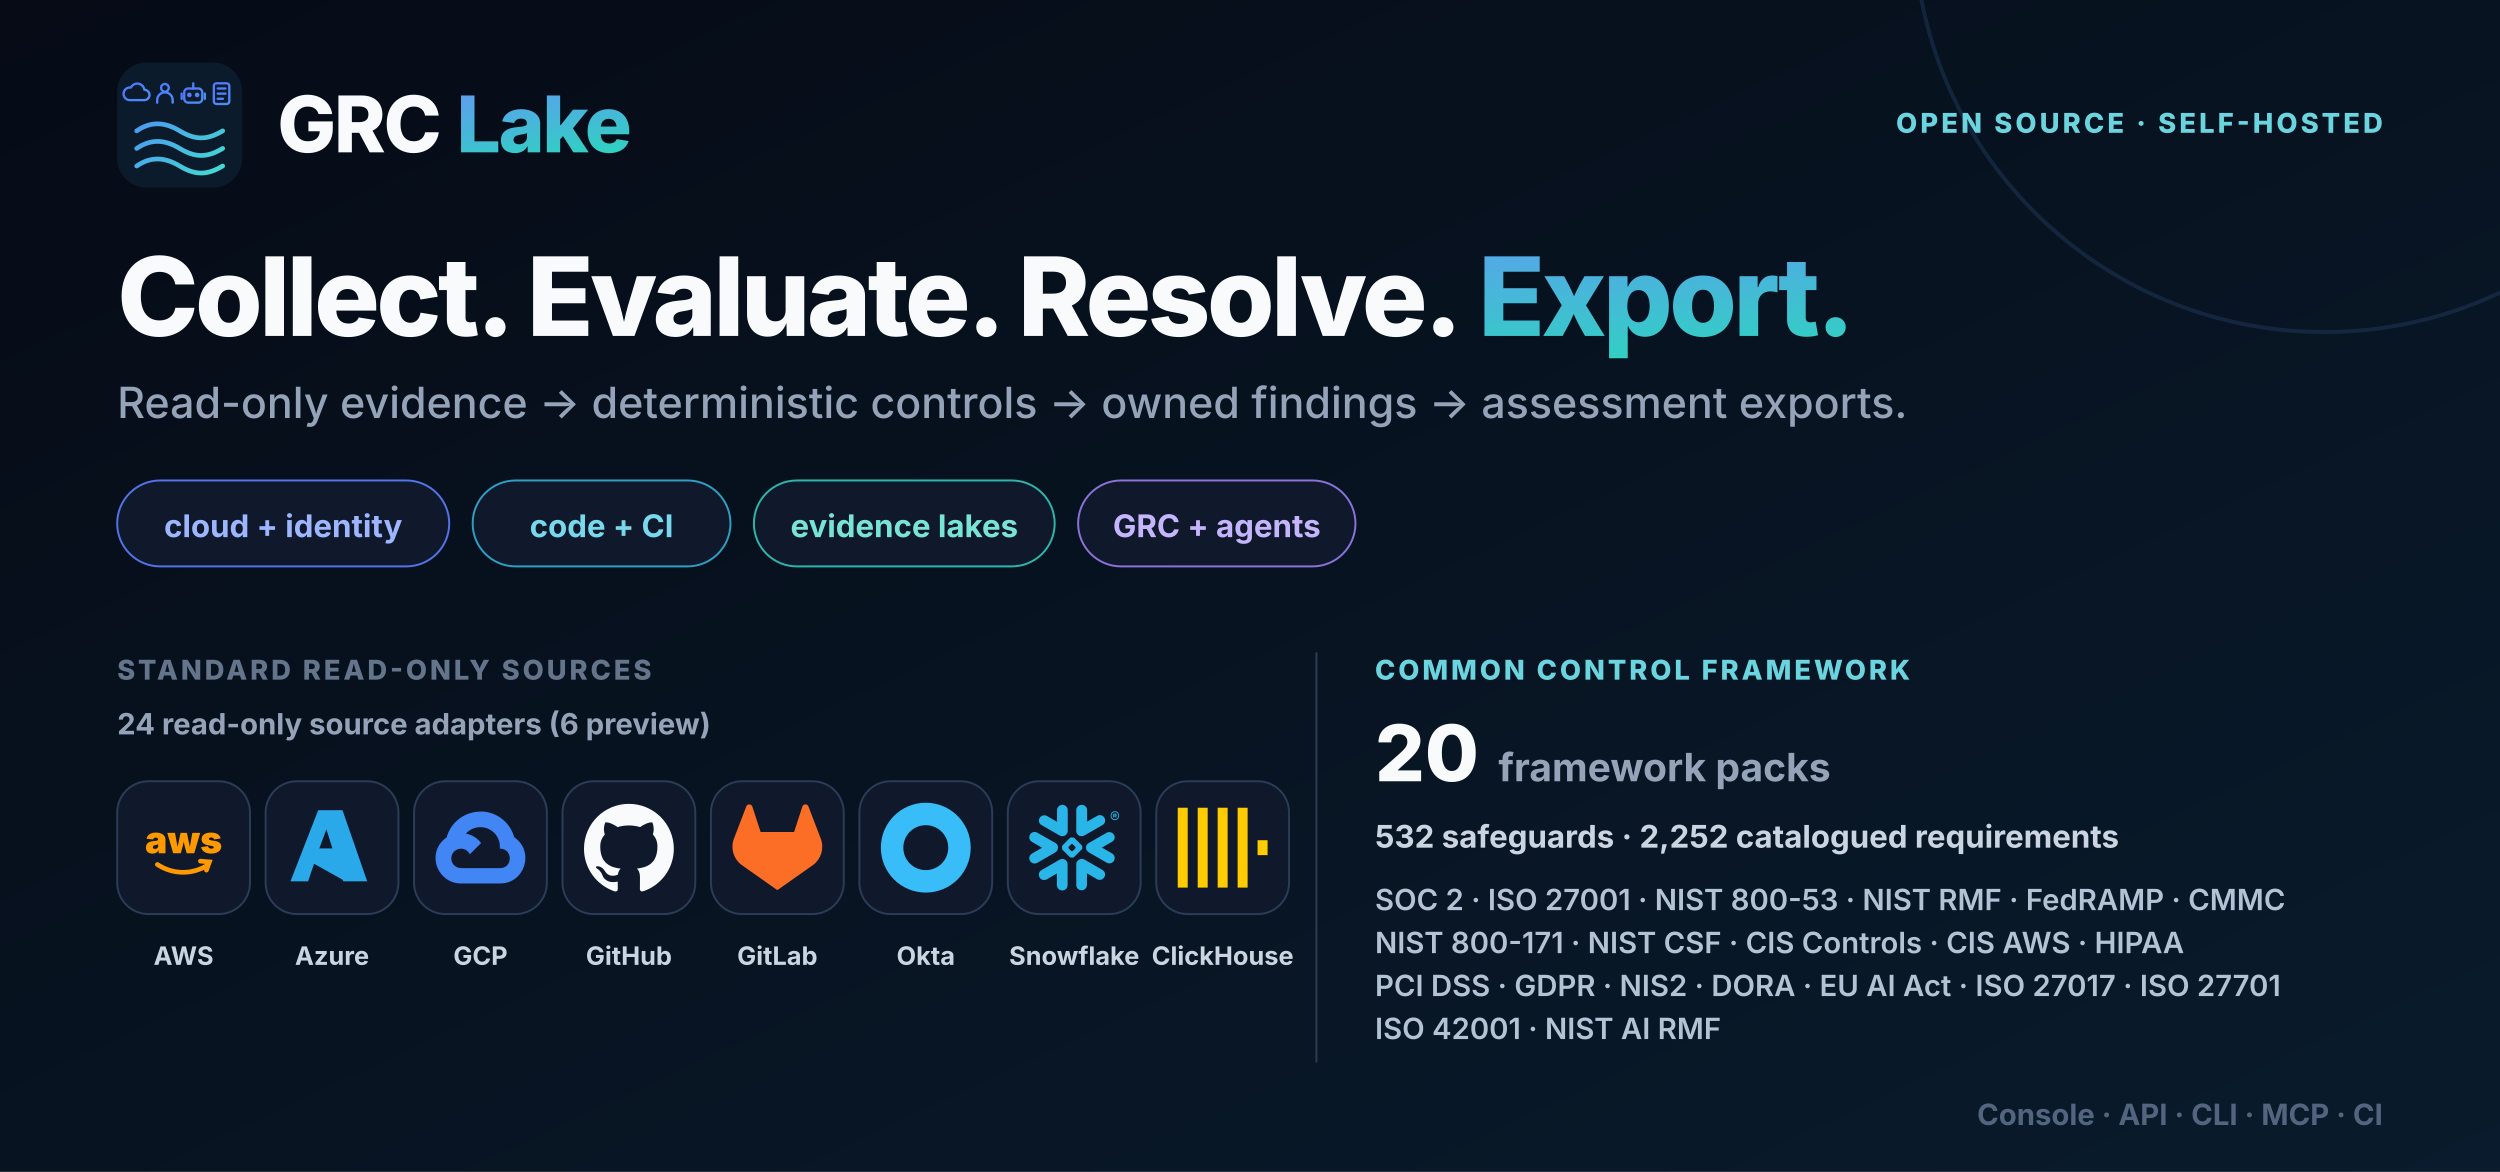
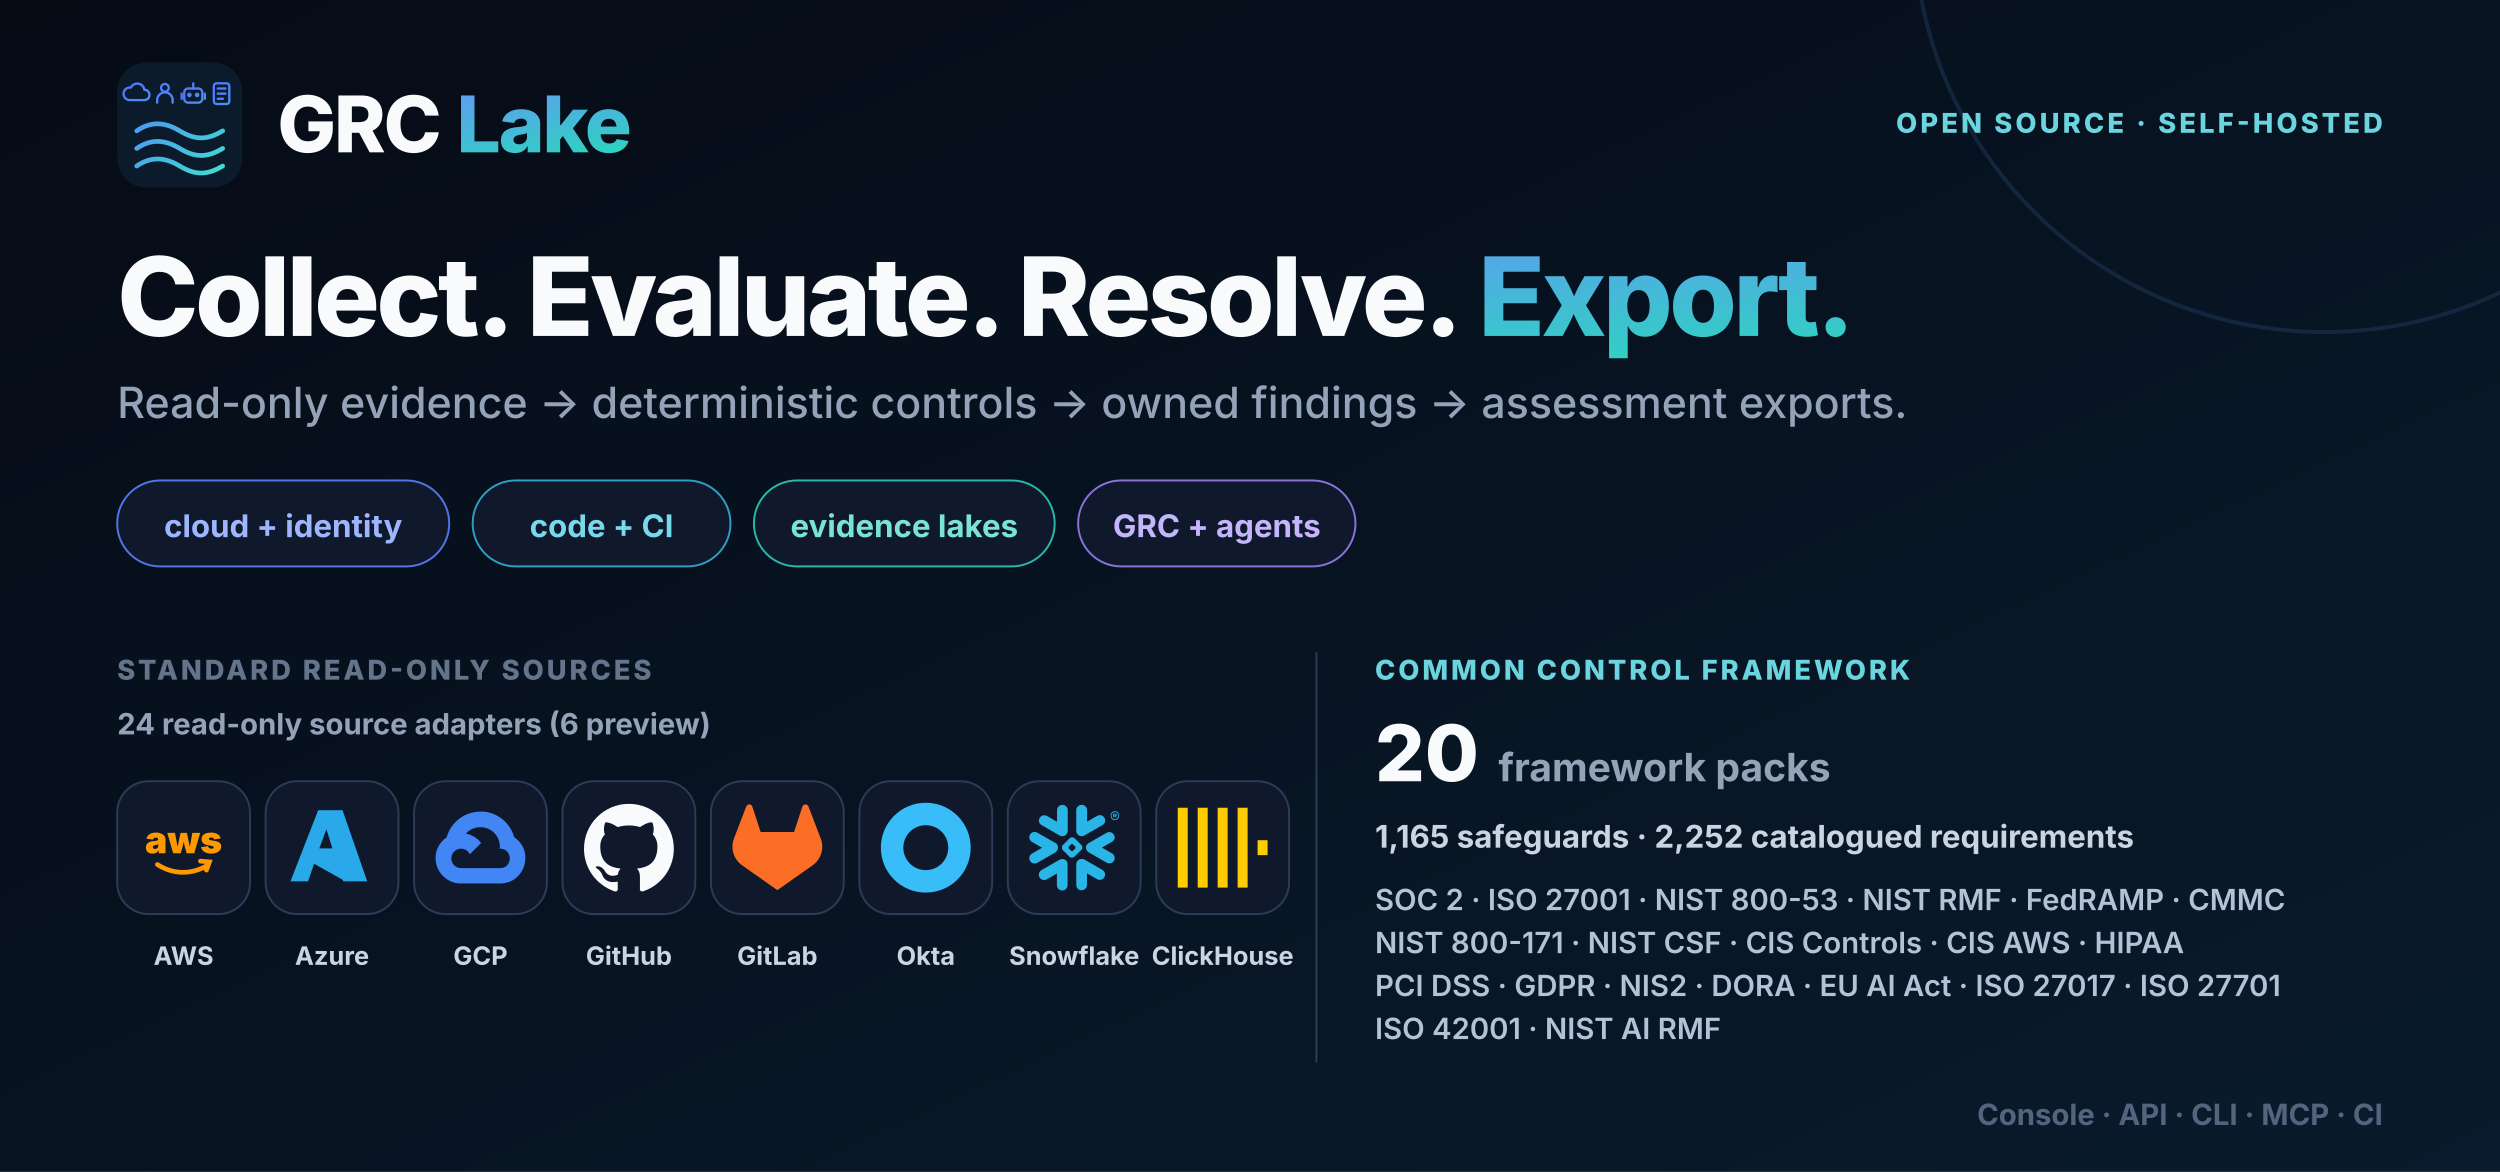
<svg xmlns="http://www.w3.org/2000/svg" width="1280" height="600" viewBox="0 0 1280 600" role="img" aria-labelledby="title desc">
  <defs>
    <linearGradient id="bg" x1="0" y1="0" x2="1" y2="1">
      <stop stop-color="#060b16" />
      <stop offset="1" stop-color="#091b2c" />
    </linearGradient>
    <linearGradient id="brand" x1="0" y1="0" x2="1" y2="1">
      <stop stop-color="#6d8cff" />
      <stop offset="1" stop-color="#2dd4bf" />
    </linearGradient>
    <symbol id="mark" viewBox="0 0 64 64">
      <defs>
        <linearGradient id="accent" gradientUnits="userSpaceOnUse" x1="4" y1="7" x2="55" y2="58">
          <stop stop-color="#4f7cff" />
          <stop offset="1" stop-color="#42dfcf" />
        </linearGradient>
      </defs>
      <rect width="64" height="64" rx="15" fill="#0b1b2c" />
      <g fill="none" stroke="url(#accent)" color="#5b9aff" stroke-linecap="round" stroke-linejoin="round">
        <g stroke-width="1.8">
          <g transform="translate(4 10) scale(.66)">
            <path d="M3 14h12a4 4 0 0 0 0-8 5.5 5.5 0 0 0-10.4-1.7A4.5 4.5 0 0 0 3 14Z" />
          </g>
          <g transform="translate(18.5 10) scale(.66)">
            <circle cx="9" cy="4.5" r="3" />
            <path d="M3 16v-2a6 6 0 0 1 12 0v2" />
          </g>
          <g transform="translate(33 10) scale(.66)">
            <rect x="2" y="5" width="14" height="11" rx="3" />
            <path d="M9 5V1M0 9v4M18 9v4" />
            <circle cx="6" cy="10" r=".9" fill="currentColor" />
            <circle cx="12" cy="10" r=".9" fill="currentColor" />
          </g>
          <g transform="translate(47.5 10) scale(.66)">
            <rect x="3" y="1" width="12" height="16" rx="2" />
            <path d="M6 5h6M6 9h6M6 13h4" />
          </g>
        </g>
        <g stroke-width="2.4">
          <path d="M10 35c7-4.8 14-4.8 22 0s14 4.8 22 0M10 44c7-4.8 14-4.8 22 0s14 4.8 22 0M10 53c7-4.8 14-4.8 22 0s14 4.8 22 0" />
        </g>
      </g>
    </symbol>
    <symbol id="aws" viewBox="0 0 24 24">
      <text x="12" y="13.5" text-anchor="middle" font-size="10" font-weight="850" fill="currentColor">aws</text>
      <path d="M5 16.5c4.1 2.7 9.2 2.8 13.4.2M16.5 15.6l2.4.2-.8 2.2" fill="none" stroke="currentColor" stroke-width="1.25" stroke-linecap="round" />
    </symbol>
    <symbol id="azure" viewBox="0 0 24 24">
      <path d="M8.3 2h6.5l6.6 19H15l-1.6-4.7H7.2L5.6 21H.9L8.3 2Zm.3 10.2h3.5l-1.6-5.1-1.9 5.1Zm3.8 2 3.2 6.8-8.4-4.7h6.1l-.9-2.1Z" fill="currentColor" />
    </symbol>
    <symbol id="gcp" viewBox="0 0 24 24">
      <path d="M12.19 2.38a9.344 9.344 0 0 0-9.234 6.893c-3.875 2.551-3.922 8.11-.247 10.941a6.717 6.717 0 0 0 4.077 1.356h10.394c6.687.053 9.376-8.605 3.835-12.35a9.365 9.365 0 0 0-8.825-6.893Zm-.358 4.146a5.186 5.186 0 0 1 5.348 5.228v.518c3.53-.07 3.53 5.262 0 5.193H6.785a2.597 2.597 0 1 1 2.371-3.698l3.013-3.012A6.747 6.747 0 0 0 8.11 8.24a5.186 5.186 0 0 1 3.722-1.714Z" fill="currentColor" />
    </symbol>
    <symbol id="github" viewBox="0 0 24 24">
      <path d="M12 .297c-6.63 0-12 5.373-12 12 0 5.303 3.438 9.8 8.205 11.385.6.113.82-.258.82-.577l-.015-2.04c-3.338.724-4.042-1.61-4.042-1.61-.546-1.385-1.335-1.755-1.335-1.755-1.087-.744.084-.729.084-.729 1.205.084 1.838 1.236 1.838 1.236 1.07 1.835 2.809 1.305 3.495.998.108-.776.417-1.305.76-1.605-2.665-.3-5.466-1.332-5.466-5.93 0-1.31.465-2.38 1.235-3.22-.135-.303-.54-1.523.105-3.176 0 0 1.005-.322 3.3 1.23a10.49 10.49 0 0 1 6 0c2.28-1.552 3.285-1.23 3.285-1.23.645 1.653.24 2.873.12 3.176.765.84 1.23 1.91 1.23 3.22 0 4.61-2.805 5.625-5.475 5.92.42.36.81 1.096.81 2.22l-.015 3.286c0 .315.21.69.825.57C20.565 22.092 24 17.592 24 12.297c0-6.627-5.373-12-12-12Z" fill="currentColor" />
    </symbol>
    <symbol id="gitlab" viewBox="0 0 24 24">
      <path d="m23.6 9.593-.034-.087L20.3.981a.86.86 0 0 0-1.626.089l-2.205 6.748H7.538L5.332 1.07a.86.86 0 0 0-1.626-.09L.433 9.502l-.032.086a6.066 6.066 0 0 0 2.012 7.01L12 23.35l9.579-6.744a6.068 6.068 0 0 0 2.021-7.013Z" fill="currentColor" />
    </symbol>
    <symbol id="okta" viewBox="0 0 24 24">
      <path d="M12 0C5.389 0 0 5.35 0 12s5.35 12 12 12 12-5.35 12-12S18.611 0 12 0Zm0 18c-3.325 0-6-2.675-6-6s2.675-6 6-6 6 2.675 6 6-2.675 6-6 6Z" fill="currentColor" />
    </symbol>
    <symbol id="snowflake" viewBox="0 0 24 24">
      <path d="M24 3.459c0 .646-.418 1.18-1.141 1.18-.723 0-1.142-.534-1.142-1.18 0-.647.419-1.18 1.142-1.18.723 0 1.141.533 1.141 1.18zm-.228 0c0-.533-.38-.951-.913-.951s-.913.38-.913.95c0 .533.38.952.913.952.57 0 .913-.419.913-.951zm-1.37-.533h.495c.266 0 .456.152.456.38 0 .153-.076.229-.19.305l.19.266v.038h-.266l-.19-.266h-.229v.266h-.266zm.495.228h-.229v.267h.229c.114 0 .152-.038.152-.114.038-.077-.038-.153-.152-.153zM7.602 12.4c.038-.151.076-.304.076-.456 0-.114-.038-.228-.038-.342-.114-.343-.304-.647-.646-.838l-4.87-2.777c-.685-.38-1.56-.152-1.94.533-.381.685-.153 1.56.532 1.94l2.701 1.56-2.701 1.56c-.685.38-.913 1.256-.533 1.94.38.685 1.256.914 1.94.533l4.832-2.777c.343-.267.571-.533.647-.876zm1.332 2.626c-.266-.038-.57.038-.837.19l-4.832 2.777c-.685.38-.913 1.256-.532 1.94.38.686 1.255.914 1.94.533l2.701-1.56v3.12c0 .8.647 1.408 1.446 1.408.799 0 1.407-.647 1.407-1.408v-5.592c0-.761-.57-1.37-1.293-1.408zm4.946-6.088c.266.038.57-.038.837-.19l4.832-2.777c.685-.38.913-1.256.532-1.94-.38-.686-1.255-.914-1.94-.533l-2.701 1.56V1.975c0-.799-.647-1.408-1.446-1.408-.799 0-1.446.609-1.446 1.408V7.53c0 .76.609 1.37 1.332 1.407zM3.265 5.97l4.832 2.777c.266.152.533.19.837.19.723-.038 1.331-.684 1.331-1.407V1.975c0-.799-.646-1.408-1.407-1.408-.799 0-1.446.647-1.446 1.408v3.12l-2.701-1.56c-.685-.38-1.56-.152-1.94.533-.419.646-.19 1.521.494 1.902zm9.093 6.011a.412.412 0 00-.114-.266l-.57-.571a.346.346 0 00-.267-.114.412.412 0 00-.266.114l-.571.57a.411.411 0 00-.114.267c0 .076.038.19.114.267l.57.57a.345.345 0 00.267.114c.076 0 .19-.038.266-.114l.571-.57a.412.412 0 00.114-.267zm1.598.533L11.94 14.53c-.039.038-.153.114-.229.114h-.608a.411.411 0 01-.267-.114L8.82 12.514a.408.408 0 01-.076-.229v-.608c0-.076.038-.19.114-.267l2.016-2.016a.41.41 0 01.267-.114h.608a.41.41 0 01.267.114l2.016 2.016a.347.347 0 01.114.267v.608c-.076.077-.114.19-.19.229zm5.593 5.44l-4.832-2.777c-.266-.152-.57-.19-.837-.152-.723.038-1.332.684-1.332 1.408v5.554c0 .8.647 1.408 1.408 1.408.799 0 1.446-.647 1.446-1.408v-3.12l2.7 1.56c.686.38 1.561.152 1.941-.533.419-.646.19-1.521-.494-1.94zm2.549-7.533l-2.701 1.56 2.7 1.56c.686.38.914 1.256.533 1.94-.38.685-1.255.913-1.94.533l-4.832-2.778a1.644 1.644 0 01-.647-.798c-.037-.153-.076-.305-.076-.457 0-.114.039-.228.039-.342.114-.343.342-.647.646-.837l4.832-2.778c.685-.38 1.56-.152 1.94.533.457.609.19 1.484-.494 1.864" fill="currentColor" />
    </symbol>
    <symbol id="clickhouse" viewBox="0 0 24 24">
      <path d="M21.333 10H24v4h-2.667ZM16 1.335h2.667v21.33H16Zm-5.333 0h2.666v21.33h-2.666ZM0 22.665V1.335h2.667v21.33Zm5.333-21.33H8v21.33H5.333Z" fill="currentColor" />
    </symbol>
    <style>.font { font-family: Inter, ui-sans-serif, system-ui, -apple-system, BlinkMacSystemFont, 'Segoe UI', sans-serif; }</style>
  </defs>
  <rect width="1280" height="600" fill="url(#bg)" />
  <circle cx="1190" cy="-40" r="210" fill="none" stroke="#27456c" stroke-width="2" opacity=".38" />
  <g class="font">
    <g transform="translate(60 32)">
      <use width="64" height="64" href="#mark" />
      <text x="82" y="46" font-size="40" font-weight="830" letter-spacing="-1.1" fill="#f8fafc">GRC <tspan fill="url(#brand)">Lake</tspan>
      </text>
    </g>
    <text x="1220" y="68" text-anchor="end" font-size="14" font-weight="760" letter-spacing="1.6" fill="#6bd5df">OPEN SOURCE · SELF-HOSTED</text>
    <text x="60" y="172" font-size="56" font-weight="840" letter-spacing="-1.8" word-spacing="6" fill="#f8fafc" xml:space="preserve">Collect. Evaluate. Resolve. <tspan fill="url(#brand)">Export.</tspan>
    </text>
    <text x="60" y="214" font-size="22" font-weight="520" fill="#94a3b8">Read-only evidence → deterministic controls → owned findings → assessment exports.</text>
    <g transform="translate(60 246)">
      <rect width="170" height="44" rx="22" fill="#0f192b" stroke="#5274e8" />
      <text x="85" y="29" text-anchor="middle" font-size="16" font-weight="700" fill="#9db6ff">cloud + identity</text>
      <rect x="182" width="132" height="44" rx="22" fill="#0f192b" stroke="#2e9fc2" />
      <text x="248" y="29" text-anchor="middle" font-size="16" font-weight="700" fill="#77d9eb">code + CI</text>
      <rect x="326" width="154" height="44" rx="22" fill="#0f192b" stroke="#2ab7aa" />
      <text x="403" y="29" text-anchor="middle" font-size="16" font-weight="700" fill="#79e4d6">evidence lakes</text>
      <rect x="492" width="142" height="44" rx="22" fill="#0f192b" stroke="#8b72d9" />
      <text x="563" y="29" text-anchor="middle" font-size="16" font-weight="700" fill="#c4b5fd">GRC + agents</text>
    </g>
    <text x="60" y="348" font-size="14" font-weight="760" letter-spacing="1.5" fill="#64748b">STANDARD READ-ONLY SOURCES</text>
    <text x="60" y="376" font-size="15" font-weight="700" fill="#94a3b8">24 read-only source adapters (6 preview)</text>
    <g transform="translate(60 400)" style="color:#ff9900">
      <rect width="68" height="68" rx="16" fill="#0f192b" stroke="#2b3c57" />
      <use x="11" y="11" width="46" height="46" href="#aws" />
      <text x="34" y="94" text-anchor="middle" font-size="13" font-weight="650" fill="#cbd5e1">AWS</text>
    </g>
    <g transform="translate(136 400)" style="color:#29a8ea">
      <rect width="68" height="68" rx="16" fill="#0f192b" stroke="#2b3c57" />
      <use x="11" y="11" width="46" height="46" href="#azure" />
      <text x="34" y="94" text-anchor="middle" font-size="13" font-weight="650" fill="#cbd5e1">Azure</text>
    </g>
    <g transform="translate(212 400)" style="color:#4285f4">
      <rect width="68" height="68" rx="16" fill="#0f192b" stroke="#2b3c57" />
      <use x="11" y="11" width="46" height="46" href="#gcp" />
      <text x="34" y="94" text-anchor="middle" font-size="13" font-weight="650" fill="#cbd5e1">GCP</text>
    </g>
    <g transform="translate(288 400)" style="color:#f8fafc">
      <rect width="68" height="68" rx="16" fill="#0f192b" stroke="#2b3c57" />
      <use x="11" y="11" width="46" height="46" href="#github" />
      <text x="34" y="94" text-anchor="middle" font-size="13" font-weight="650" fill="#cbd5e1">GitHub</text>
    </g>
    <g transform="translate(364 400)" style="color:#fc6d26">
      <rect width="68" height="68" rx="16" fill="#0f192b" stroke="#2b3c57" />
      <use x="11" y="11" width="46" height="46" href="#gitlab" />
      <text x="34" y="94" text-anchor="middle" font-size="13" font-weight="650" fill="#cbd5e1">GitLab</text>
    </g>
    <g transform="translate(440 400)" style="color:#38bdf8">
      <rect width="68" height="68" rx="16" fill="#0f192b" stroke="#2b3c57" />
      <use x="11" y="11" width="46" height="46" href="#okta" />
      <text x="34" y="94" text-anchor="middle" font-size="13" font-weight="650" fill="#cbd5e1">Okta</text>
    </g>
    <g transform="translate(516 400)" style="color:#29b5e8">
      <rect width="68" height="68" rx="16" fill="#0f192b" stroke="#2b3c57" />
      <use x="11" y="11" width="46" height="46" href="#snowflake" />
      <text x="34" y="94" text-anchor="middle" font-size="13" font-weight="650" fill="#cbd5e1">Snowflake</text>
    </g>
    <g transform="translate(592 400)" style="color:#ffcc01">
      <rect width="68" height="68" rx="16" fill="#0f192b" stroke="#2b3c57" />
      <use x="11" y="11" width="46" height="46" href="#clickhouse" />
      <text x="34" y="94" text-anchor="middle" font-size="13" font-weight="650" fill="#cbd5e1">ClickHouse</text>
    </g>
    <line x1="674" y1="334" x2="674" y2="544" stroke="#2b3c57" />
    <g transform="translate(704 334)">
      <text x="0" y="14" font-size="14" font-weight="780" letter-spacing="1.5" fill="#6bd5df">COMMON CONTROL FRAMEWORK</text>
      <text x="0" y="66" font-size="40" font-weight="840" fill="#f8fafc">20<tspan dx="10" font-size="20" font-weight="650" fill="#94a3b8">framework packs</tspan>
      </text>
-       <text x="0" y="100" font-size="16" font-weight="650" fill="#cbd5e1">532 safeguards · 2,252 catalogued requirements</text>
+       <text x="0" y="100" font-size="16" font-weight="650" fill="#cbd5e1">1,165 safeguards · 2,252 catalogued requirements</text>
      <text x="0" y="132" font-size="15" font-weight="600" fill="#b4c2d6">SOC 2 · ISO 27001 · NIST 800-53 · NIST RMF · FedRAMP · CMMC</text>
      <text x="0" y="154" font-size="15" font-weight="600" fill="#b4c2d6">NIST 800-171 · NIST CSF · CIS Controls · CIS AWS · HIPAA</text>
      <text x="0" y="176" font-size="15" font-weight="600" fill="#b4c2d6">PCI DSS · GDPR · NIS2 · DORA · EU AI Act · ISO 27017 · ISO 27701</text>
      <text x="0" y="198" font-size="15" font-weight="600" fill="#b4c2d6">ISO 42001 · NIST AI RMF</text>
    </g>
    <text x="1220" y="576" text-anchor="end" font-size="15" font-weight="650" fill="#53657e">Console · API · CLI · MCP · CI</text>
  </g>
</svg>
